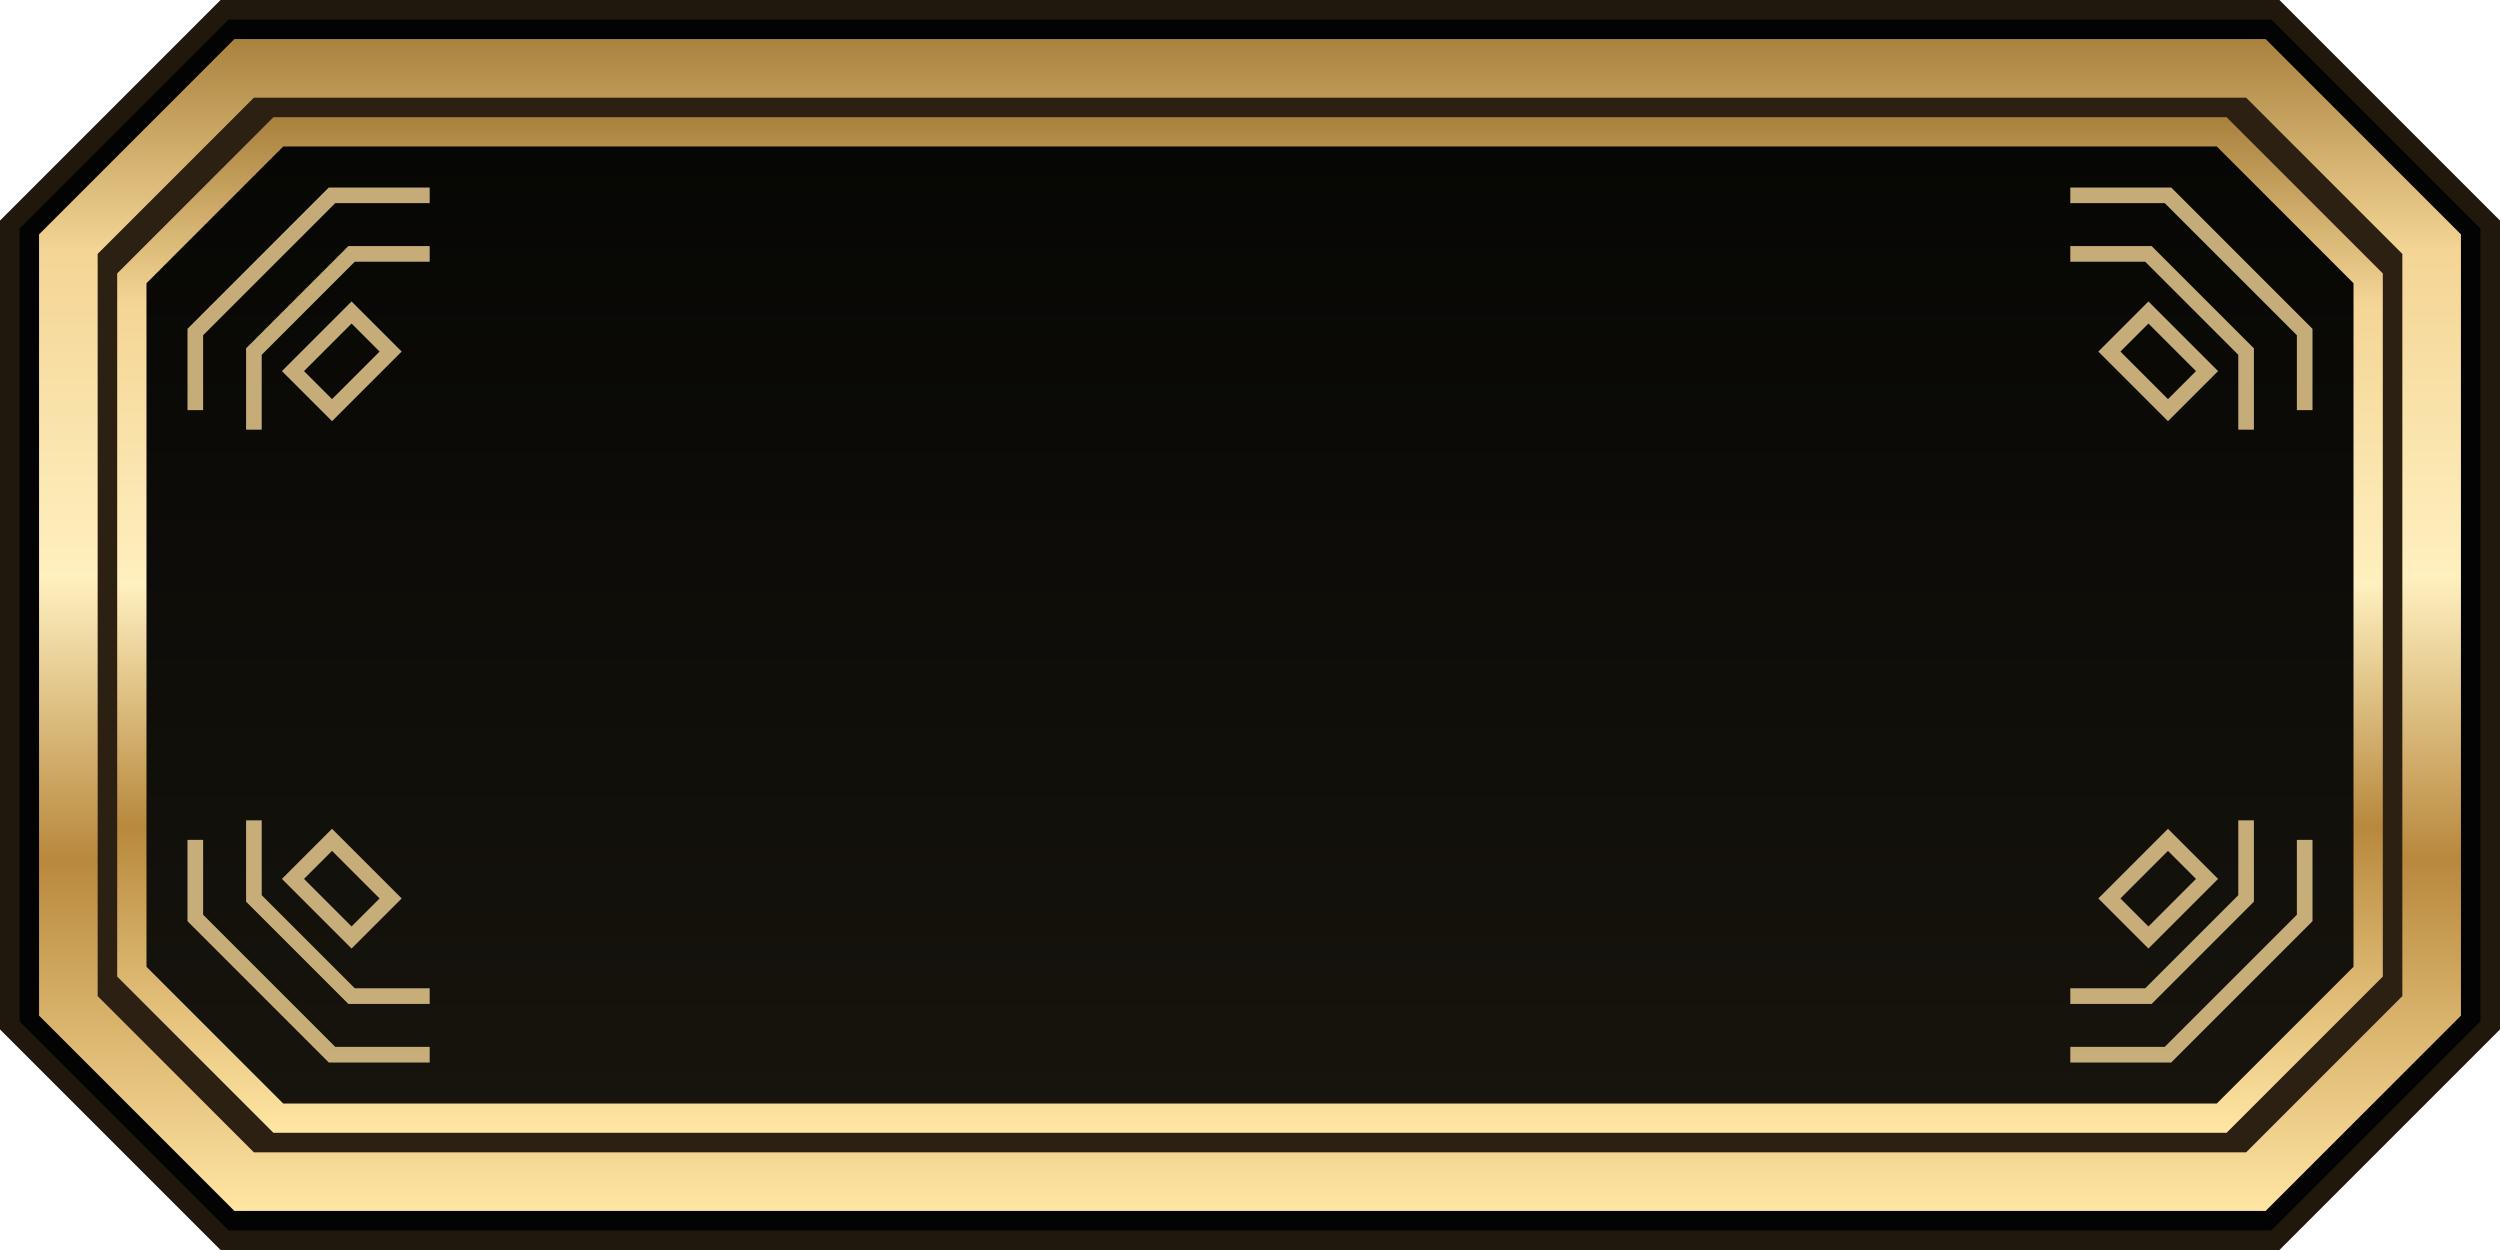
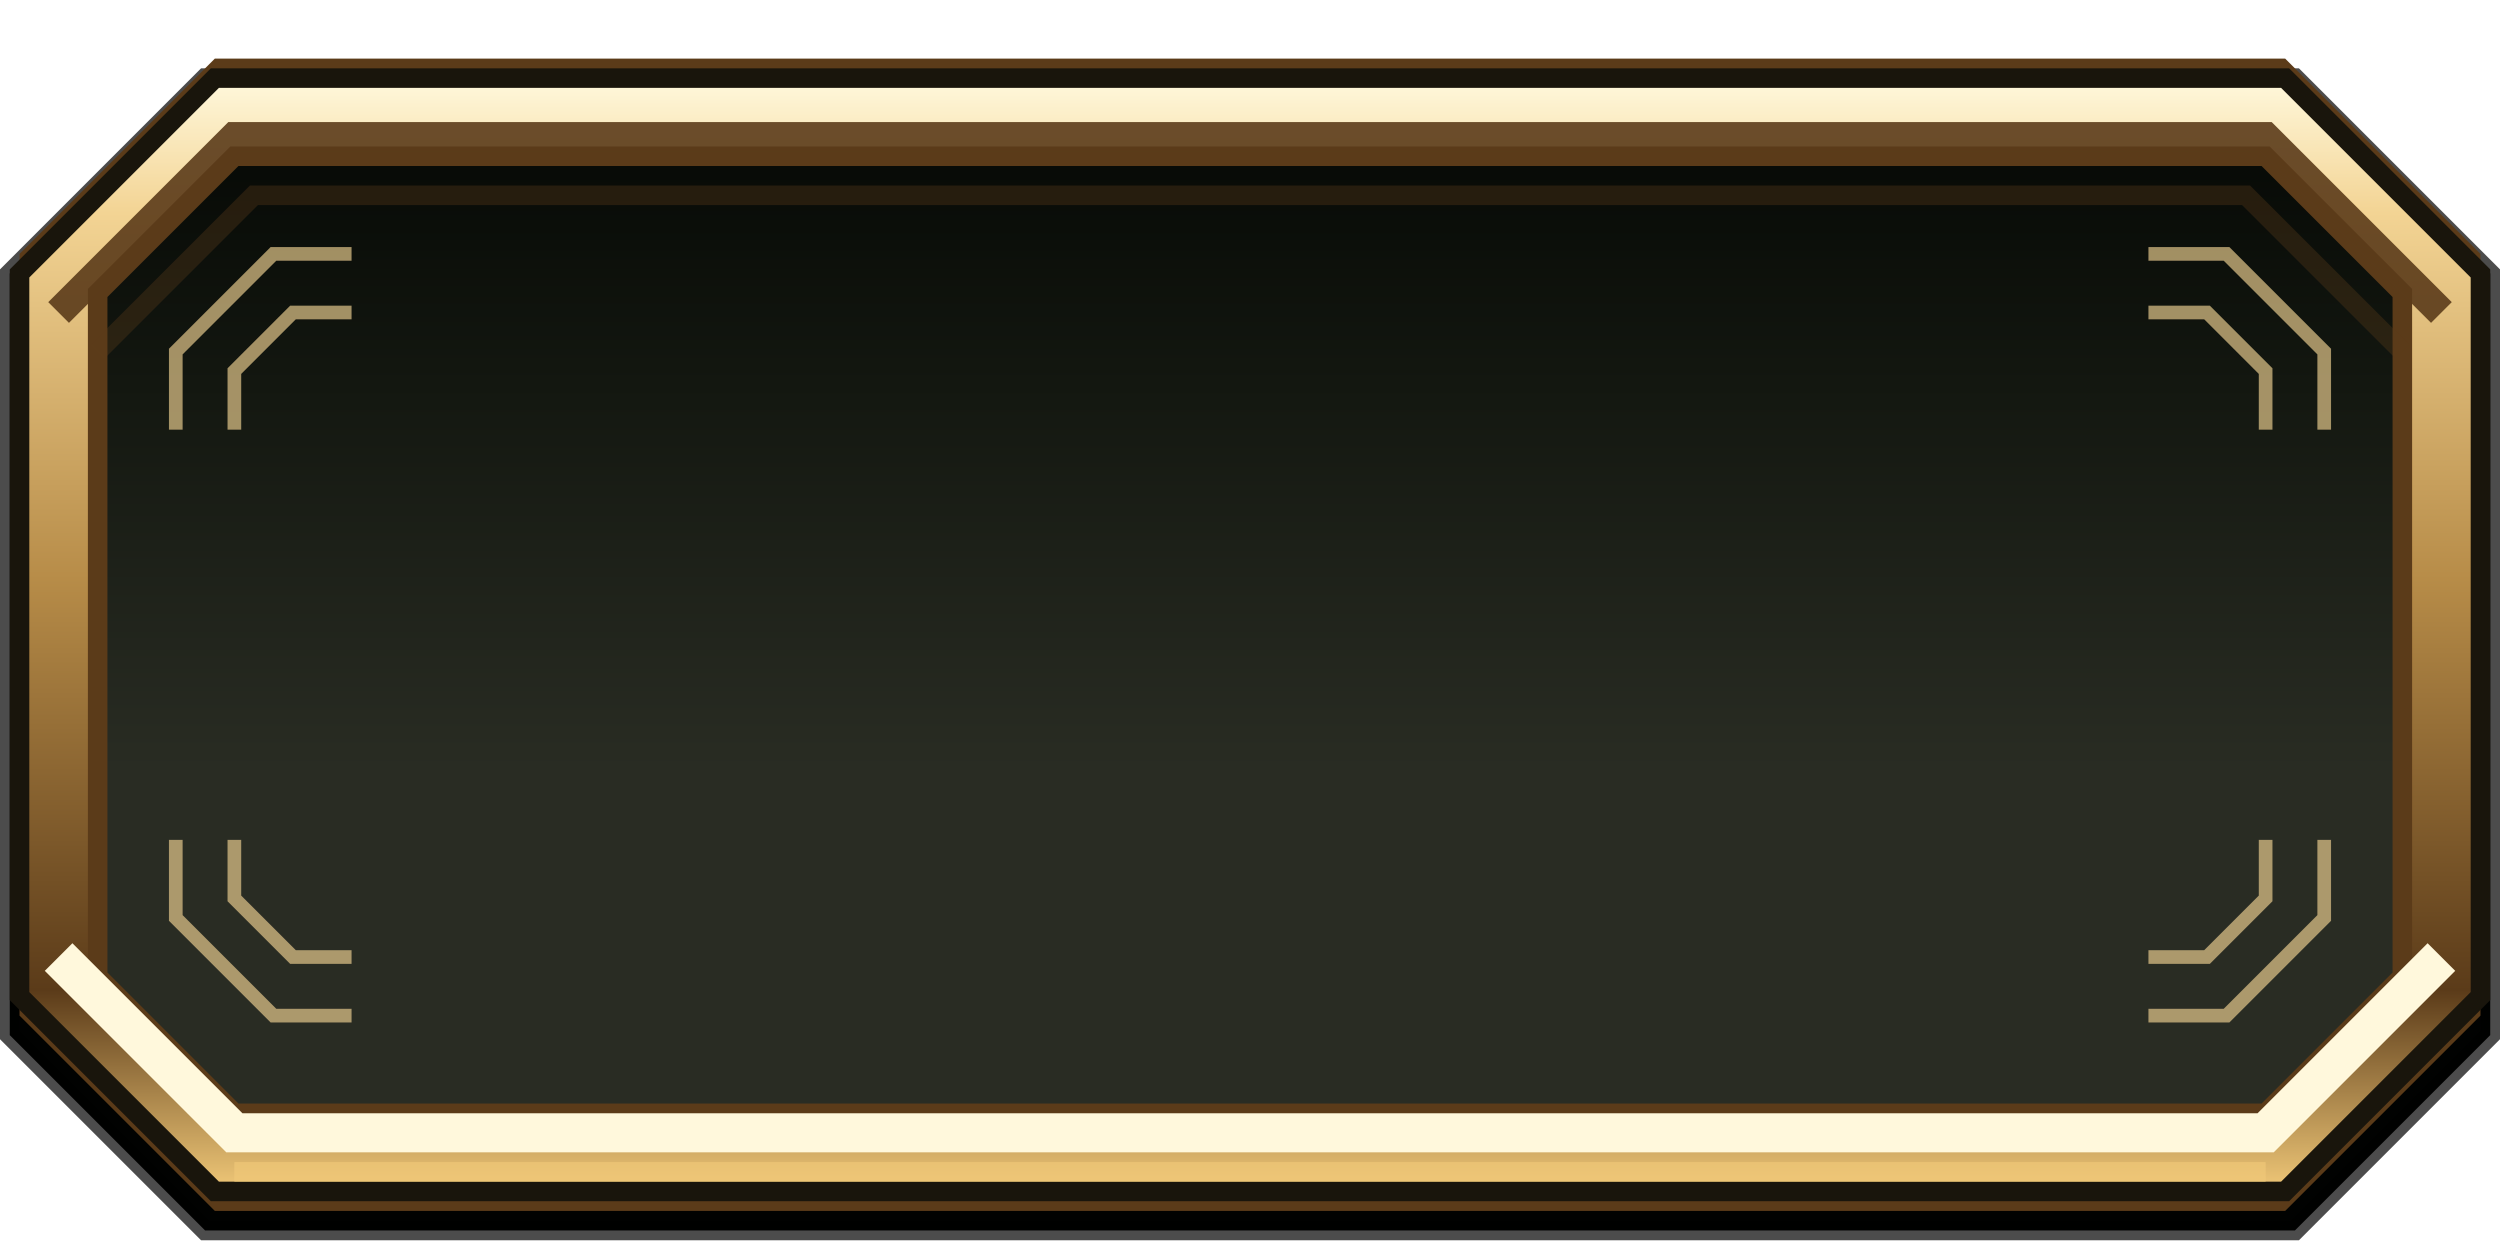
<svg xmlns="http://www.w3.org/2000/svg" width="128" height="64" viewBox="0 0 128 64">
  <defs>
-     <linearGradient id="gold" x2="0" y2="1">
-       <stop offset="0" stop-color="#a9823e" />
-       <stop offset=".18" stop-color="#f4d595" />
-       <stop offset=".46" stop-color="#fff0bf" />
-       <stop offset=".7" stop-color="#b8883d" />
-       <stop offset="1" stop-color="#ffe5a3" />
+     <linearGradient id="rim" x1="0%" y1="0%" x2="0%" y2="100%">
+       <stop offset="0%" stop-color="#fff8dc" />
+       <stop offset="12%" stop-color="#f3d494" />
+       <stop offset="45%" stop-color="#b78c48" />
+       <stop offset="82%" stop-color="#5b3b19" />
+       <stop offset="100%" stop-color="#f0c878" />
    </linearGradient>
-     <linearGradient id="face" x2="0" y2="1">
-       <stop stop-color="#060604" />
-       <stop offset="1" stop-color="#17140d" />
+     <linearGradient id="face" x1="0%" y1="0%" x2="0%" y2="100%">
+       <stop offset="0%" stop-color="#070a06" />
+       <stop offset="24%" stop-color="#131710" />
+       <stop offset="64%" stop-color="#292c23" />
+       <stop offset="100%" stop-color="#292c23" />
    </linearGradient>
  </defs>
-   <path d="M 11.5,0.5 H 116.5 L 127.5,11.5 V 52.5 L 116.5,63.5 H 11.5 L 0.5,52.5 V 11.5 Z" fill="#020302" stroke="#20180d" />
-   <path d="M 12,2 H 116 L 126,12 V 52 L 116,62 H 12 L 2,52 V 12 Z" fill="url(#gold)" />
-   <path d="M 13,5 H 115 L 123,13 V 51 L 115,59 H 13 L 5,51 V 13 Z" fill="#2b2011" />
-   <path d="M 14,6 H 114 L 122,14 V 50 L 114,58 H 14 L 6,50 V 14 Z" fill="url(#gold)" />
-   <path d="M 14.5,7.5 H 113.5 L 120.5,14.5 V 49.5 L 113.5,56.5 H 14.5 L 7.5,49.5 V 14.5 Z" fill="url(#face)" />
-   <g transform="translate(0 0) scale(1 1)" fill="none" stroke="#f4d595" stroke-width=".8" opacity=".8">
-     <path d="M10 21 V17 L17 10 H22 M13 22 V18 L18 13 H22" />
-     <path d="M15 19 L18 16 L20 18 L17 21 Z" />
+   <path d="M10.5,4 H117.5 L127.5,14 V53 L117.5,63 H10.5 L0.5,53 V14 Z" fill="#010201" stroke="#000" stroke-opacity=".7" />
+   <path d="M11,3 H117 L127,13 V52 L117,62 H11 L1,52 V13 Z" fill="#5b3b19" />
+   <path d="M11,4 H117 L127,14 V51 L117,61 H11 L1,51 V14 Z" fill="url(#rim)" stroke="#19150c" stroke-width="1" />
+   <path d="M12,8 H116 L123,15 V50 L116,57 H12 L5,50 V15 Z" fill="url(#face)" stroke="#5b3b19" stroke-width="1" />
+   <path d="M3,16 L12,7 H116 L125,16" fill="none" stroke="#5b3b19" stroke-width="1.5" opacity=".9" />
+   <path d="M5,18 L13,10 H115 L123,18" fill="none" stroke="#5b3b19" stroke-width="1" opacity=".35" />
+   <path d="M3,49 L12,58 H116 L125,49" fill="none" stroke="#fff8dc" stroke-width="2" />
+   <path d="M12,60 H116" fill="none" stroke="#f0c878" stroke-width="1" opacity=".7" />
+   <g transform="translate(0 4) scale(1 1)" fill="none" stroke="#f3d494" stroke-width=".7" opacity=".65">
+     <path d="M9 18 V14 L14 9 H18 M12 18 V15 L15 12 H18" />
  </g>
-   <g transform="translate(128 0) scale(-1 1)" fill="none" stroke="#f4d595" stroke-width=".8" opacity=".8">
-     <path d="M10 21 V17 L17 10 H22 M13 22 V18 L18 13 H22" />
-     <path d="M15 19 L18 16 L20 18 L17 21 Z" />
+   <g transform="translate(128 4) scale(-1 1)" fill="none" stroke="#f3d494" stroke-width=".7" opacity=".65">
+     <path d="M9 18 V14 L14 9 H18 M12 18 V15 L15 12 H18" />
  </g>
-   <g transform="translate(0 64) scale(1 -1)" fill="none" stroke="#f4d595" stroke-width=".8" opacity=".8">
-     <path d="M10 21 V17 L17 10 H22 M13 22 V18 L18 13 H22" />
-     <path d="M15 19 L18 16 L20 18 L17 21 Z" />
+   <g transform="translate(0 61) scale(1 -1)" fill="none" stroke="#f3d494" stroke-width=".7" opacity=".65">
+     <path d="M9 18 V14 L14 9 H18 M12 18 V15 L15 12 H18" />
  </g>
-   <g transform="translate(128 64) scale(-1 -1)" fill="none" stroke="#f4d595" stroke-width=".8" opacity=".8">
-     <path d="M10 21 V17 L17 10 H22 M13 22 V18 L18 13 H22" />
-     <path d="M15 19 L18 16 L20 18 L17 21 Z" />
+   <g transform="translate(128 61) scale(-1 -1)" fill="none" stroke="#f3d494" stroke-width=".7" opacity=".65">
+     <path d="M9 18 V14 L14 9 H18 M12 18 V15 L15 12 H18" />
  </g>
</svg>
